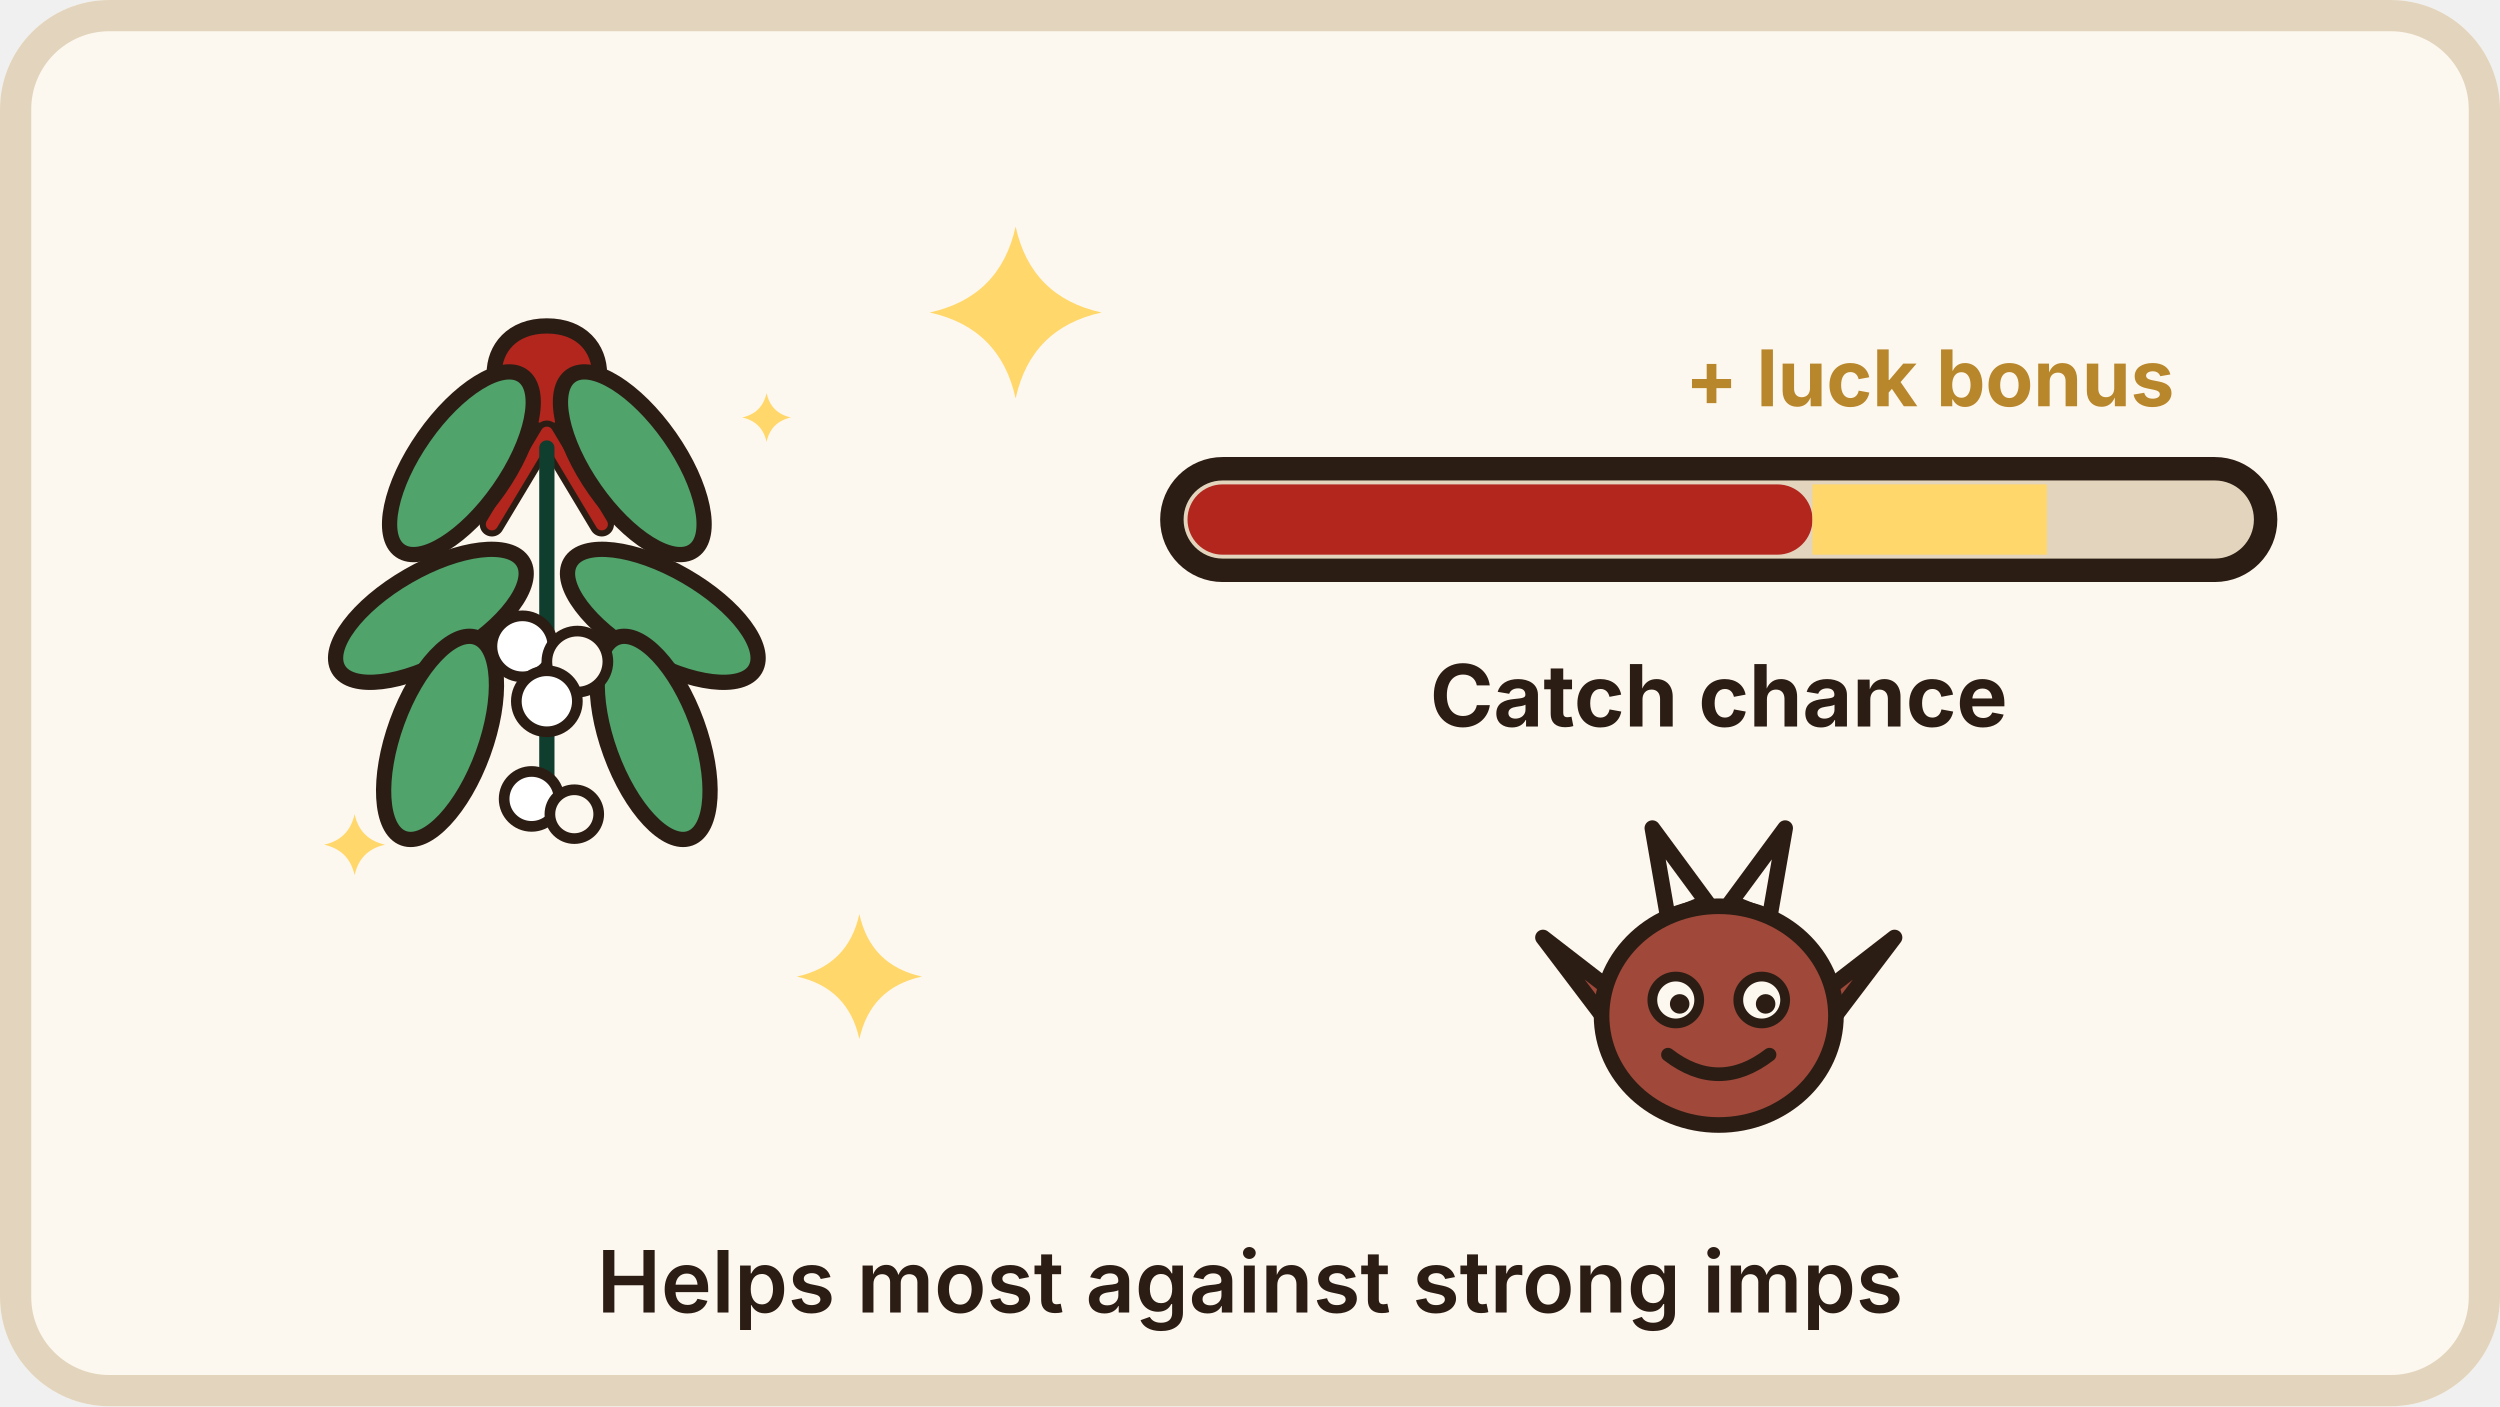
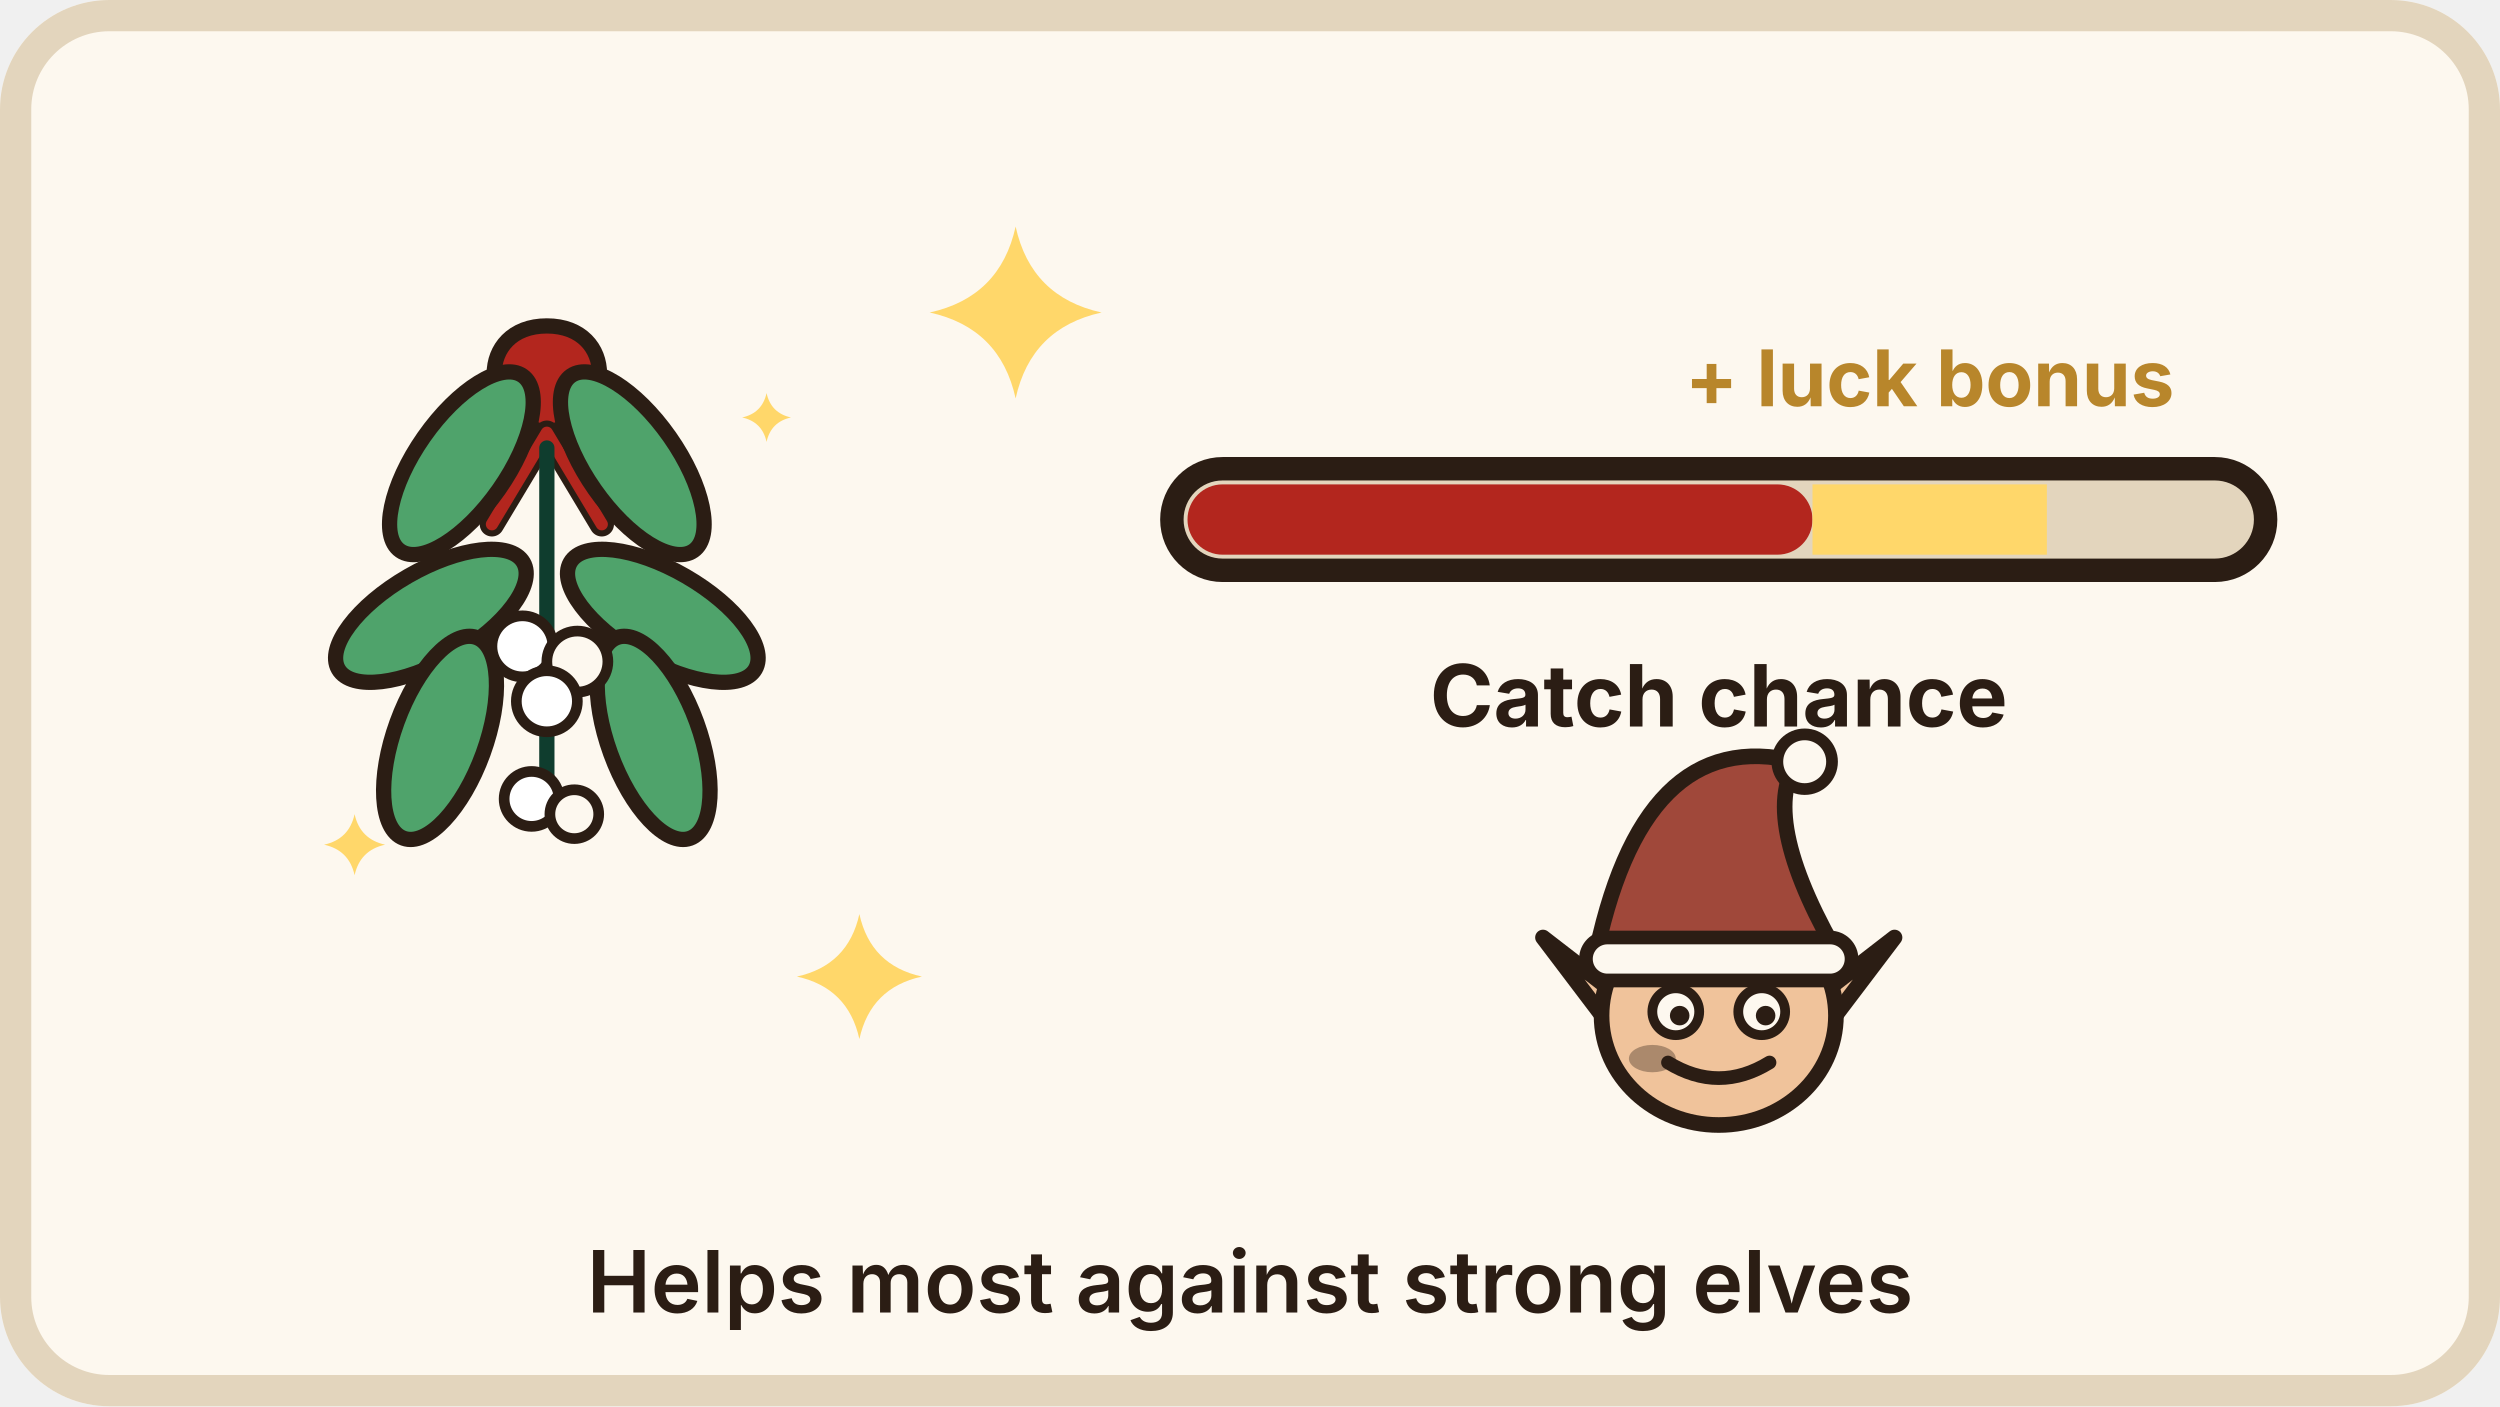
- <svg xmlns="http://www.w3.org/2000/svg" viewBox="0 0 640 360" width="640" height="360" role="img" aria-label="How to play, luck: a mistletoe charm sparkling, a small luck bonus bar stacked on top of a catch chance bar, stronger imp in the background">
+ <svg xmlns="http://www.w3.org/2000/svg" viewBox="0 0 640 360" width="640" height="360" role="img" aria-label="How to play, luck: a mistletoe charm sparkling, a small luck bonus bar stacked on top of a catch chance bar, stronger elf in the background">
  <g>
    <rect x="0" y="0" width="640" height="360" rx="28" fill="#fdf8ef" />
    <g>
      <g transform="translate(40 60) scale(0.3906)">
        <g>
          <path d="M256 60 C210 60 210 120 256 130 C302 120 302 60 256 60 Z" fill="#b3261e" stroke="#2b1d14" stroke-width="10" stroke-linejoin="round" stroke-linecap="round" />
          <path d="M256 130 L220 190 M256 130 L292 190" fill="none" stroke="#2b1d14" stroke-width="16" stroke-linejoin="round" stroke-linecap="round" />
          <path d="M256 130 L220 190 M256 130 L292 190" fill="none" stroke="#b3261e" stroke-width="8" stroke-linejoin="round" stroke-linecap="round" />
          <ellipse cx="200" cy="150" rx="70" ry="30" fill="#4fa36b" stroke="#2b1d14" stroke-width="10" stroke-linejoin="round" stroke-linecap="round" transform="rotate(-55 200 150)" />
          <ellipse cx="312" cy="150" rx="70" ry="30" fill="#4fa36b" stroke="#2b1d14" stroke-width="10" stroke-linejoin="round" stroke-linecap="round" transform="rotate(55 312 150)" />
          <ellipse cx="180" cy="250" rx="70" ry="30" fill="#4fa36b" stroke="#2b1d14" stroke-width="10" stroke-linejoin="round" stroke-linecap="round" transform="rotate(-30 180 250)" />
          <ellipse cx="332" cy="250" rx="70" ry="30" fill="#4fa36b" stroke="#2b1d14" stroke-width="10" stroke-linejoin="round" stroke-linecap="round" transform="rotate(30 332 250)" />
          <ellipse cx="186" cy="330" rx="70" ry="30" fill="#4fa36b" stroke="#2b1d14" stroke-width="10" stroke-linejoin="round" stroke-linecap="round" transform="rotate(-70 186 330)" />
          <ellipse cx="326" cy="330" rx="70" ry="30" fill="#4fa36b" stroke="#2b1d14" stroke-width="10" stroke-linejoin="round" stroke-linecap="round" transform="rotate(70 326 330)" />
          <path d="M256 140 L256 380" fill="none" stroke="#0f3d2e" stroke-width="10" stroke-linejoin="round" stroke-linecap="round" />
          <circle cx="240" cy="270" r="20" fill="#ffffff" stroke="#2b1d14" stroke-width="7" stroke-linejoin="round" stroke-linecap="round" />
          <circle cx="276" cy="280" r="20" fill="#fdf8ef" stroke="#2b1d14" stroke-width="7" stroke-linejoin="round" stroke-linecap="round" />
          <circle cx="256" cy="306" r="20" fill="#ffffff" stroke="#2b1d14" stroke-width="7" stroke-linejoin="round" stroke-linecap="round" />
          <circle cx="246" cy="370" r="18" fill="#ffffff" stroke="#2b1d14" stroke-width="7" stroke-linejoin="round" stroke-linecap="round" />
          <circle cx="274" cy="380" r="16" fill="#fdf8ef" stroke="#2b1d14" stroke-width="7" stroke-linejoin="round" stroke-linecap="round" />
          <path d="M130 380 Q133.6 396.4 150 400 Q133.6 403.6 130 420 Q126.4 403.6 110 400 Q126.4 396.4 130 380 Z" fill="#ffd76a" />
          <path d="M400 104 Q402.88 117.12 416 120 Q402.88 122.88 400 136 Q397.12 122.88 384 120 Q397.12 117.12 400 104 Z" fill="#ffd76a" />
        </g>
      </g>
      <path d="M260 58 Q263.96 76.04 282 80 Q263.96 83.96 260 102 Q256.04 83.96 238 80 Q256.04 76.04 260 58 Z" fill="#ffd76a" />
      <path d="M220 234 Q222.88 247.12 236 250 Q222.88 252.88 220 266 Q217.12 252.88 204 250 Q217.12 247.12 220 234 Z" fill="#ffd76a" />
      <rect x="300" y="120" width="280" height="26" rx="13" fill="#e3d5bd" stroke="#2b1d14" stroke-width="6" stroke-linejoin="round" stroke-linecap="round" />
      <rect x="304" y="124" width="160" height="18" rx="9" fill="#b3261e" />
      <rect x="464" y="124" width="60" height="18" fill="#ffd76a" />
      <text x="440" y="186" text-anchor="middle" font-family="system-ui, -apple-system, 'Segoe UI', sans-serif" font-weight="700" font-size="22" fill="#2b1d14">Catch chance</text>
      <text x="494" y="104" text-anchor="middle" font-family="system-ui, -apple-system, 'Segoe UI', sans-serif" font-weight="700" font-size="20" fill="#b8862b">+ luck bonus</text>
      <g transform="translate(440 260) scale(0.5)">
-         <path d="M-46 -6 L-90 -40 L-40 26 Z M46 -6 L90 -40 L40 26 Z" fill="#a0483a" stroke="#2b1d14" stroke-width="8" stroke-linejoin="round" stroke-linecap="round" />
-         <path d="M-26 -50 L-34 -96 L-6 -58 Z M26 -50 L34 -96 L6 -58 Z" fill="#fdf8ef" stroke="#2b1d14" stroke-width="8" stroke-linejoin="round" stroke-linecap="round" />
-         <ellipse cx="0" cy="0" rx="60" ry="56" fill="#a0483a" stroke="#2b1d14" stroke-width="8" stroke-linejoin="round" stroke-linecap="round" />
-         <circle cx="-22" cy="-8" r="12" fill="#fdf8ef" stroke="#2b1d14" stroke-width="5" stroke-linejoin="round" stroke-linecap="round" />
-         <circle cx="22" cy="-8" r="12" fill="#fdf8ef" stroke="#2b1d14" stroke-width="5" stroke-linejoin="round" stroke-linecap="round" />
-         <circle cx="-20" cy="-6" r="5" fill="#2b1d14" />
-         <circle cx="24" cy="-6" r="5" fill="#2b1d14" />
-         <path d="M-26 20 Q0 40 26 20" fill="none" stroke="#2b1d14" stroke-width="7" stroke-linejoin="round" stroke-linecap="round" />
+         <path d="M-46 -6 L-90 -40 L-40 26 Z M46 -6 L90 -40 L40 26 Z" fill="#f0c39b" stroke="#2b1d14" stroke-width="8" stroke-linejoin="round" stroke-linecap="round" />
+         <ellipse cx="0" cy="0" rx="60" ry="56" fill="#f0c39b" stroke="#2b1d14" stroke-width="8" stroke-linejoin="round" stroke-linecap="round" />
+         <path d="M-64 -26 Q-40 -150 40 -130 Q20 -100 64 -26 Z" fill="#a0483a" stroke="#2b1d14" stroke-width="8" stroke-linejoin="round" stroke-linecap="round" />
+         <circle cx="44" cy="-130" r="14" fill="#fdf8ef" stroke="#2b1d14" stroke-width="6" stroke-linejoin="round" stroke-linecap="round" />
+         <rect x="-68" y="-40" width="136" height="22" rx="11" fill="#fdf8ef" stroke="#2b1d14" stroke-width="7" stroke-linejoin="round" stroke-linecap="round" />
+         <circle cx="-22" cy="-2" r="12" fill="#fdf8ef" stroke="#2b1d14" stroke-width="5" stroke-linejoin="round" stroke-linecap="round" />
+         <circle cx="22" cy="-2" r="12" fill="#fdf8ef" stroke="#2b1d14" stroke-width="5" stroke-linejoin="round" stroke-linecap="round" />
+         <circle cx="-20" cy="0" r="5" fill="#2b1d14" />
+         <circle cx="24" cy="0" r="5" fill="#2b1d14" />
+         <ellipse cx="-34" cy="22" rx="12" ry="7" fill="#2b1d14" opacity="0.35" />
+         <path d="M-26 24 Q0 40 26 24" fill="none" stroke="#2b1d14" stroke-width="7" stroke-linejoin="round" stroke-linecap="round" />
      </g>
-       <text x="320" y="336" text-anchor="middle" font-family="system-ui, -apple-system, 'Segoe UI', sans-serif" font-weight="600" font-size="22" fill="#2b1d14">Helps most against strong imps</text>
+       <text x="320" y="336" text-anchor="middle" font-family="system-ui, -apple-system, 'Segoe UI', sans-serif" font-weight="600" font-size="22" fill="#2b1d14">Helps most against strong elves</text>
    </g>
    <rect x="4" y="4" width="632" height="352" rx="24" fill="none" stroke="#e3d5bd" stroke-width="8" />
  </g>
</svg>
